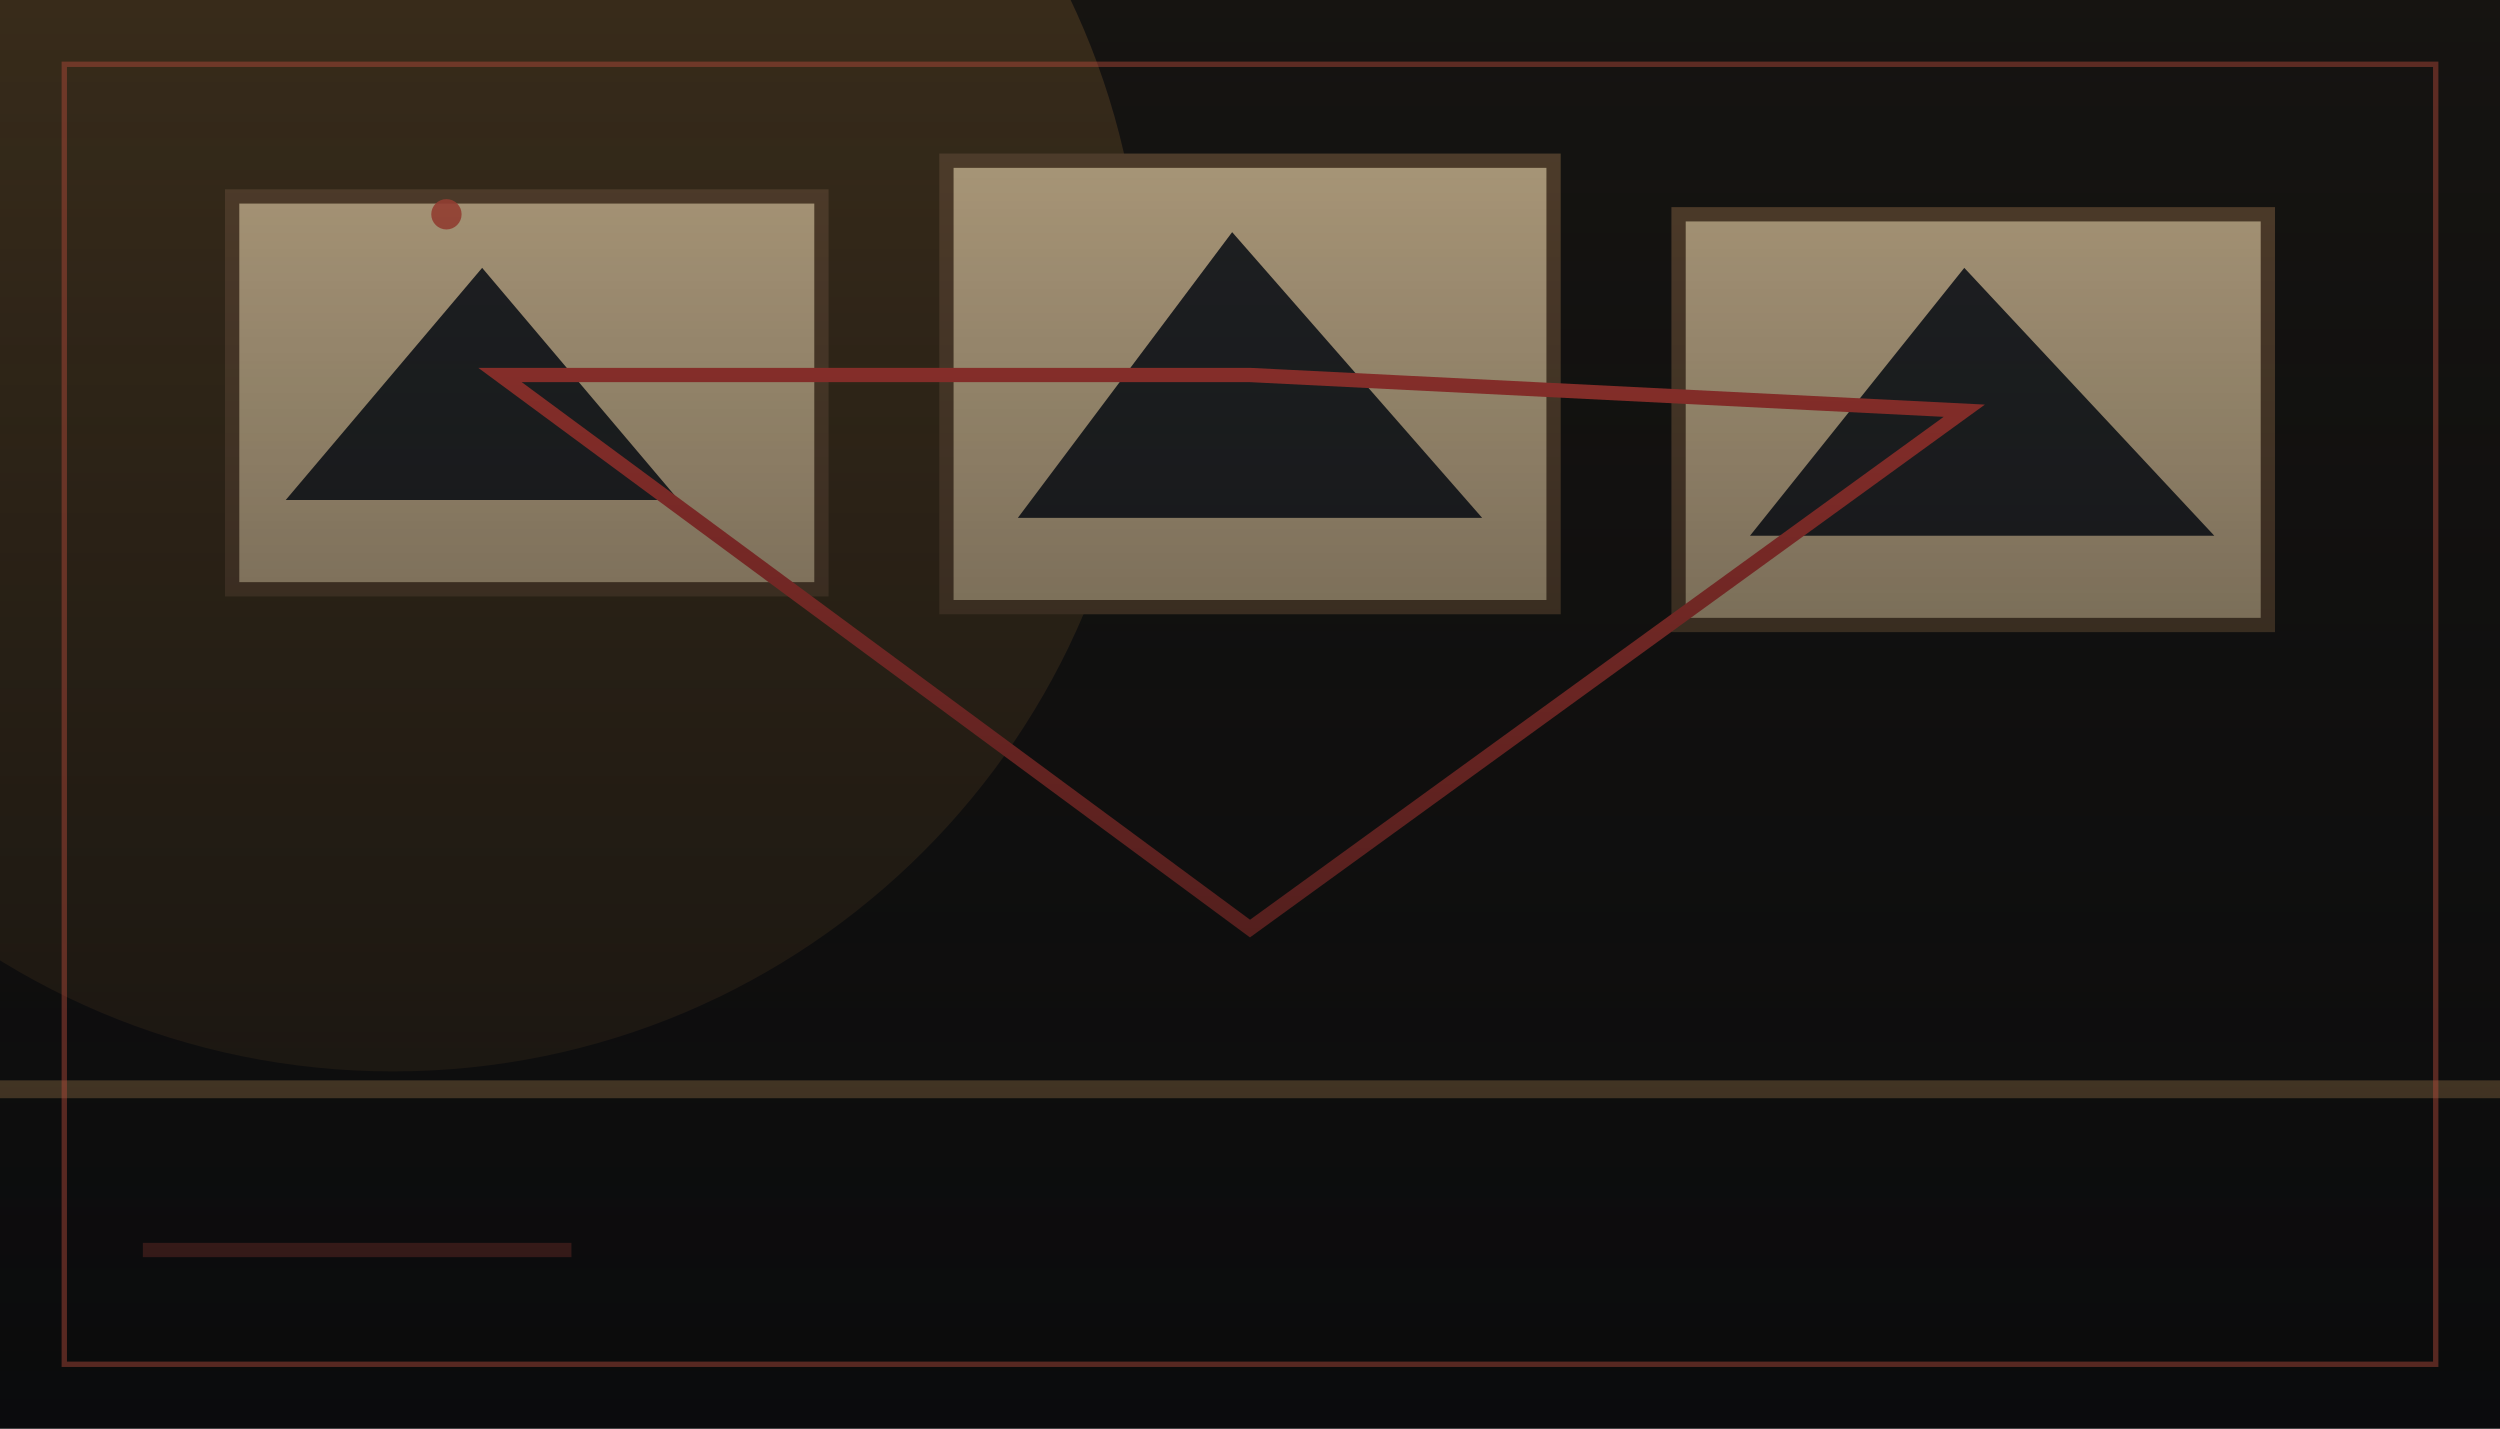
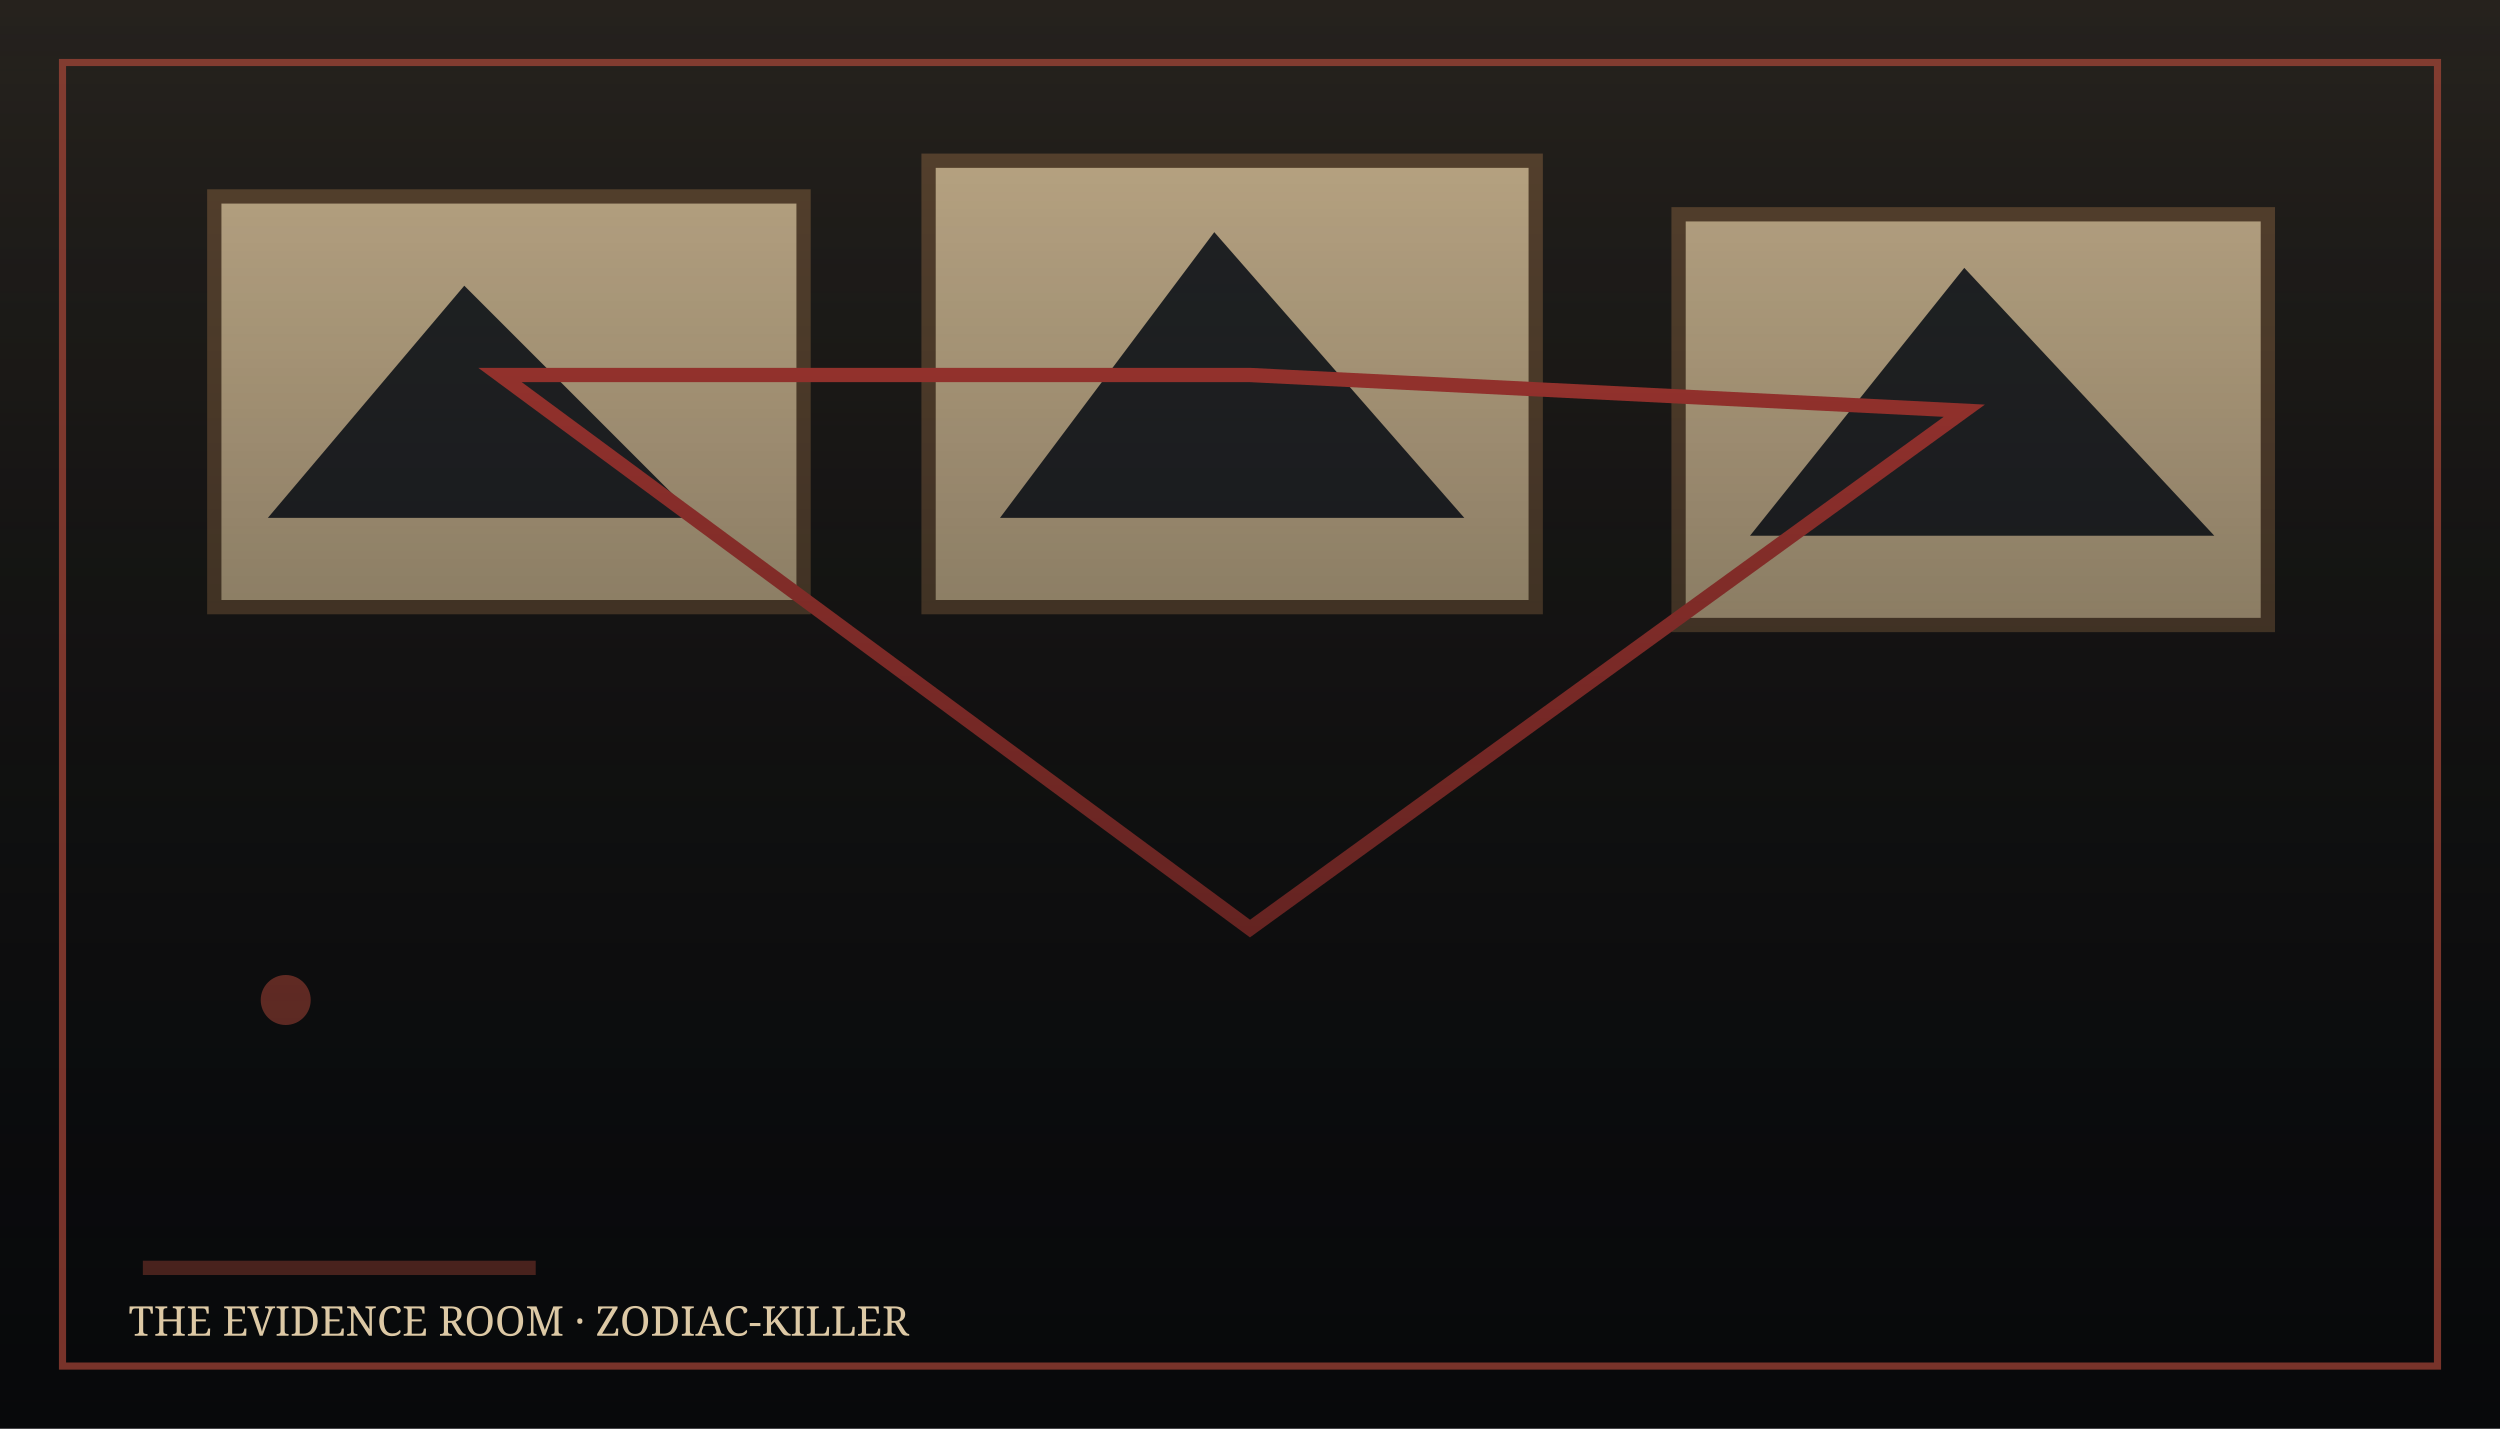
<svg xmlns="http://www.w3.org/2000/svg" viewBox="0 0 1400 800">
  <defs>
+     <linearGradient id="bg" x2="0" y2="1">
+       <stop stop-color="#27231e" />
+       <stop offset="1" stop-color="#07090b" />
+     </linearGradient>
    <linearGradient id="shade" x2="0" y2="1">
-       <stop stop-color="#08090b" stop-opacity=".1" />
-       <stop offset="1" stop-color="#08090b" stop-opacity=".8" />
+       <stop stop-color="#08090b" stop-opacity=".03" />
+       <stop offset="1" stop-color="#08090b" stop-opacity=".7" />
    </linearGradient>
  </defs>
-   <rect width="1400" height="800" fill="#171512" />
-   <circle cx="220" cy="180" r="420" fill="#b17a3c" opacity=".25" />
+   <rect width="1400" height="800" fill="url(#bg)" />
  <g fill="#c9b38e" stroke="#5b4530" stroke-width="8">
-     <rect x="130" y="110" width="330" height="220" />
-     <rect x="530" y="90" width="340" height="250" />
+     <rect x="120" y="110" width="330" height="230" />
+     <rect x="520" y="90" width="340" height="250" />
    <rect x="940" y="120" width="330" height="230" />
  </g>
  <g fill="#222426">
-     <path d="M160 280l110-130 110 130z" />
-     <path d="M570 290l120-160 140 160z" />
+     <path d="M150 290l110-130 130 130z" />
+     <path d="M560 290l120-160 140 160z" />
    <path d="M980 300l120-150 140 150z" />
  </g>
-   <path d="M0 610H1400" stroke="#a47c4d" stroke-width="10" />
-   <g stroke="#b53b35" stroke-width="8" fill="none">
-     <path d="M280 210L700 210L1100 230L700 520Z" />
-   </g>
-   <g opacity=".9" stroke="#b44a3b" fill="#b44a3b">
-     <path d="M80 700h240" stroke-width="8" />
-     <circle cx="250" cy="120" r="8" />
-   </g>
+   <path d="M280 210L700 210L1100 230L700 520Z" stroke="#b53b35" stroke-width="8" fill="none" />
+   <circle cx="160" cy="560" r="14" fill="#b44a3b" />
+   <path d="M80 710h220" stroke="#b44a3b" stroke-width="8" />
  <rect width="1400" height="800" fill="url(#shade)" />
-   <rect x="36" y="36" width="1328" height="728" fill="none" stroke="#b44a3b" stroke-opacity=".45" stroke-width="3" />
+   <rect x="35" y="35" width="1330" height="730" fill="none" stroke="#b44a3b" stroke-opacity=".65" stroke-width="4" />
+   <text x="72" y="748" fill="#ddc9a5" font-family="Georgia,serif" font-size="23">THE EVIDENCE ROOM · ZODIAC-KILLER</text>
</svg>
